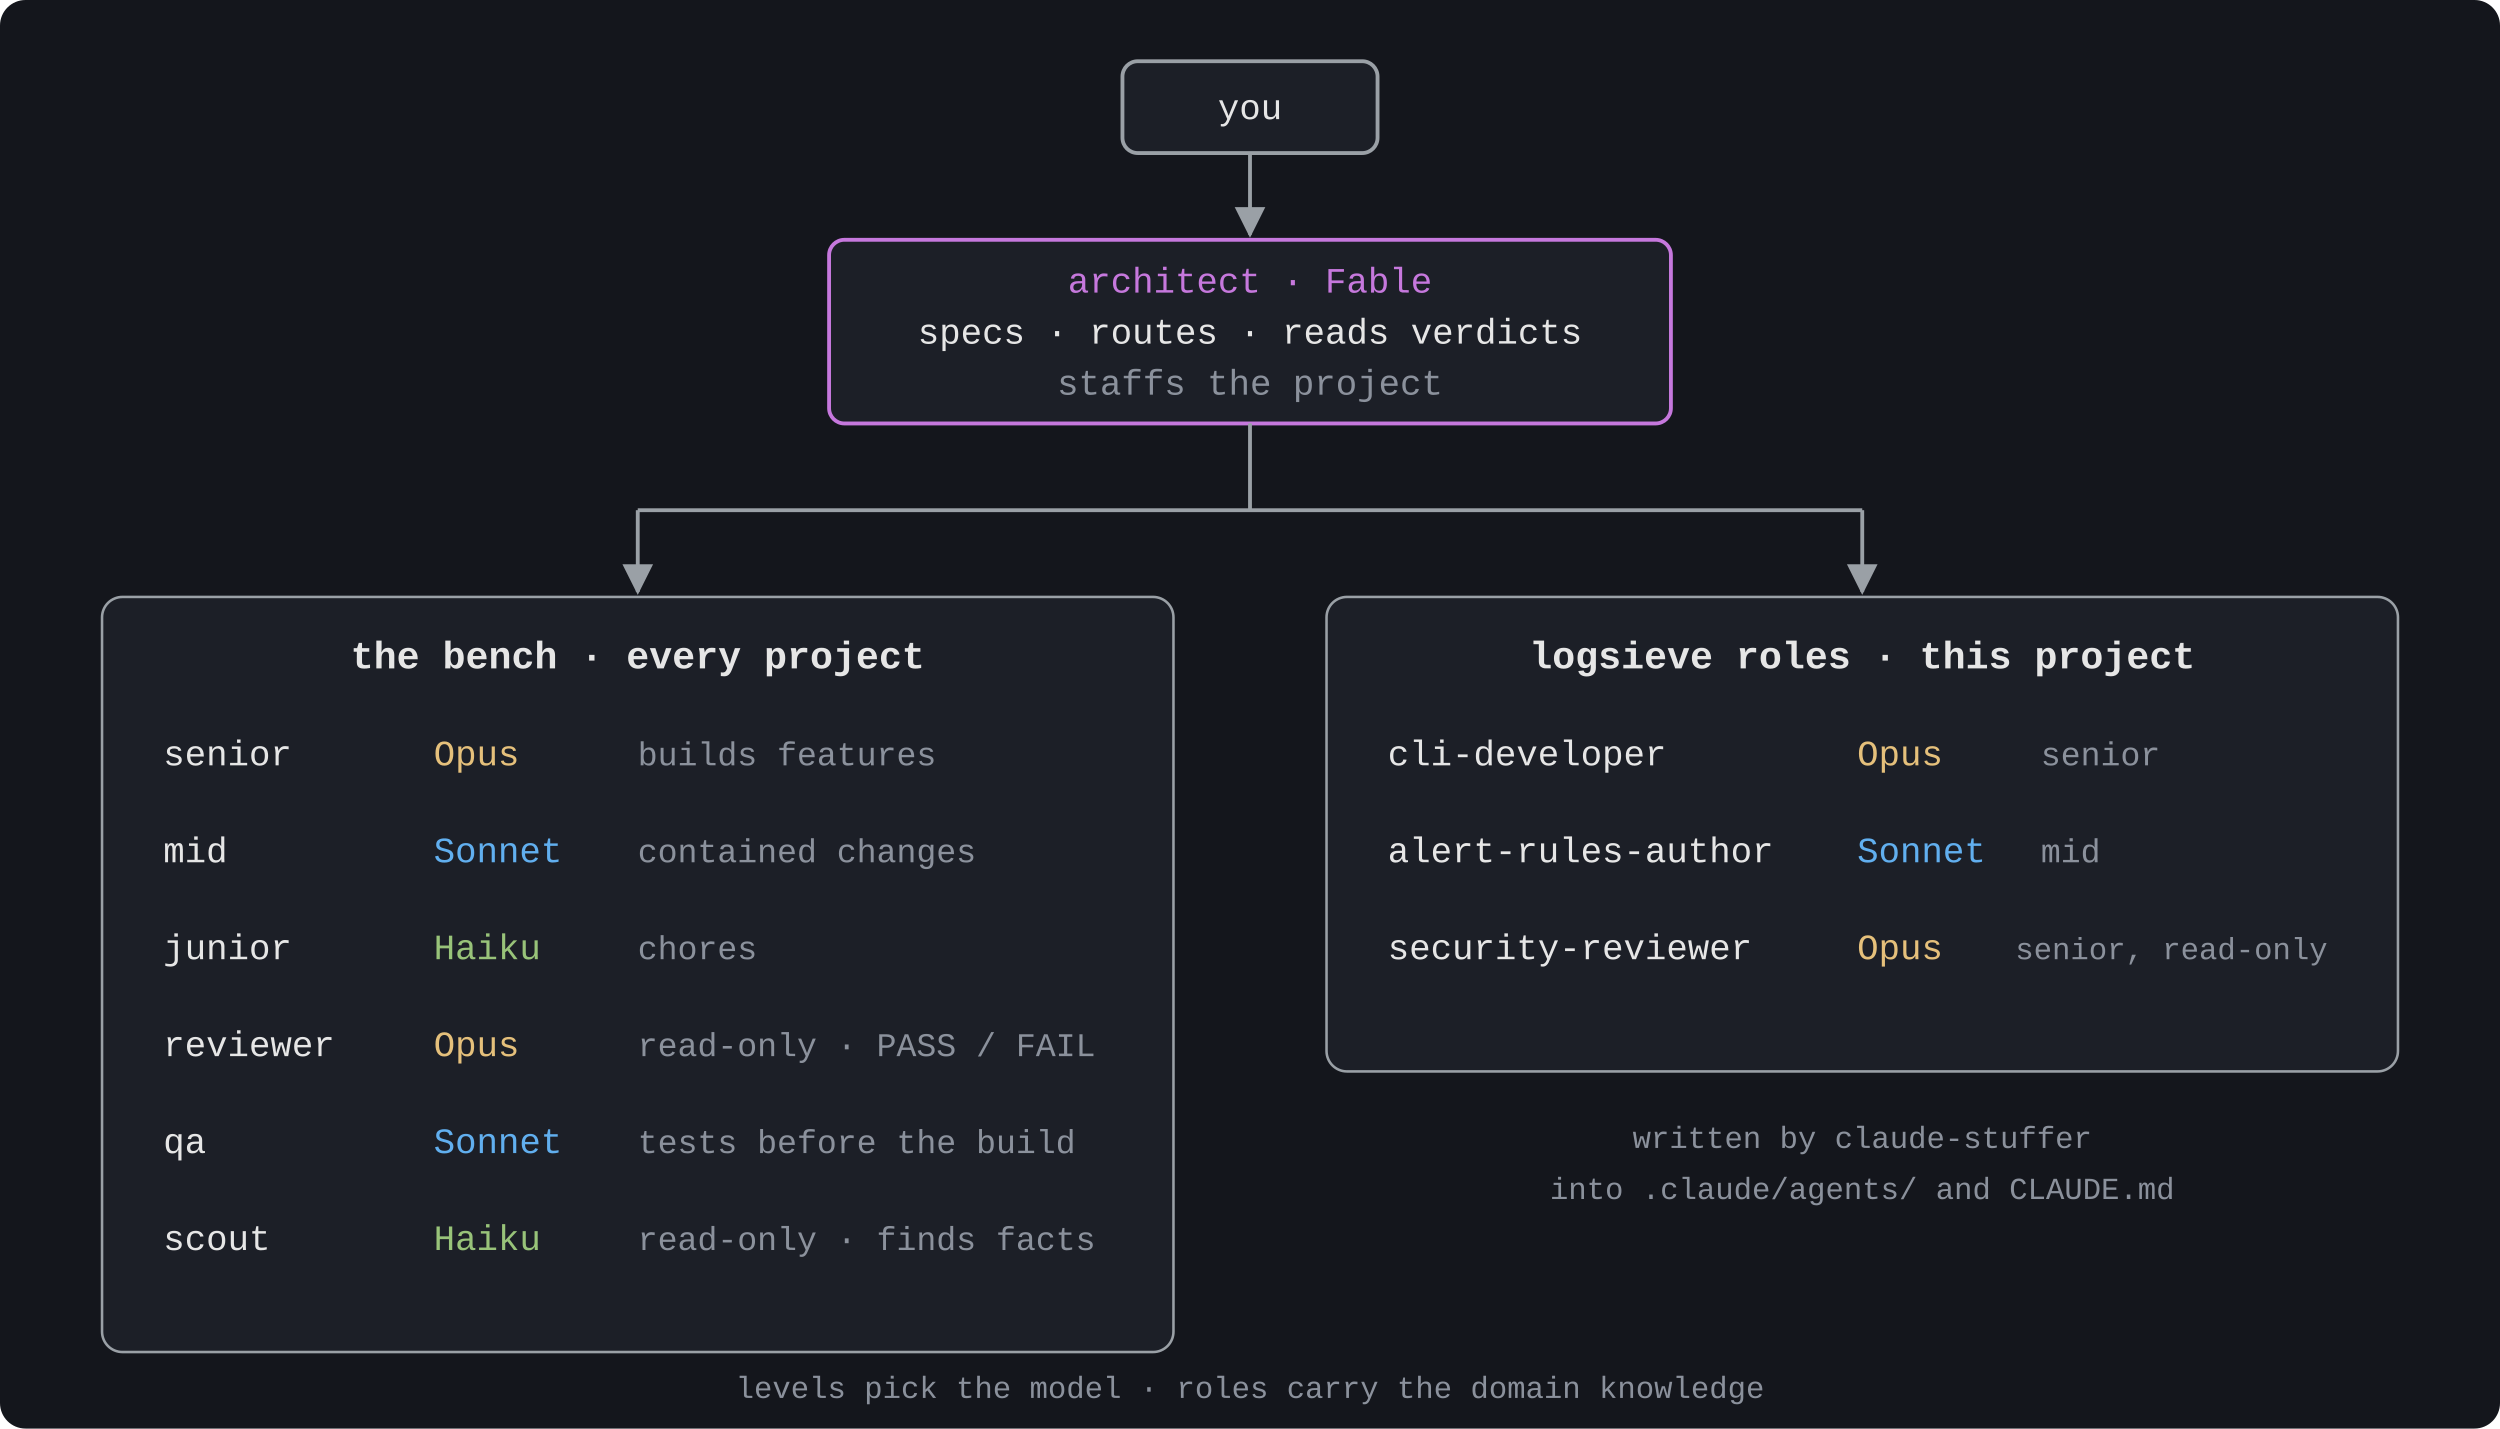
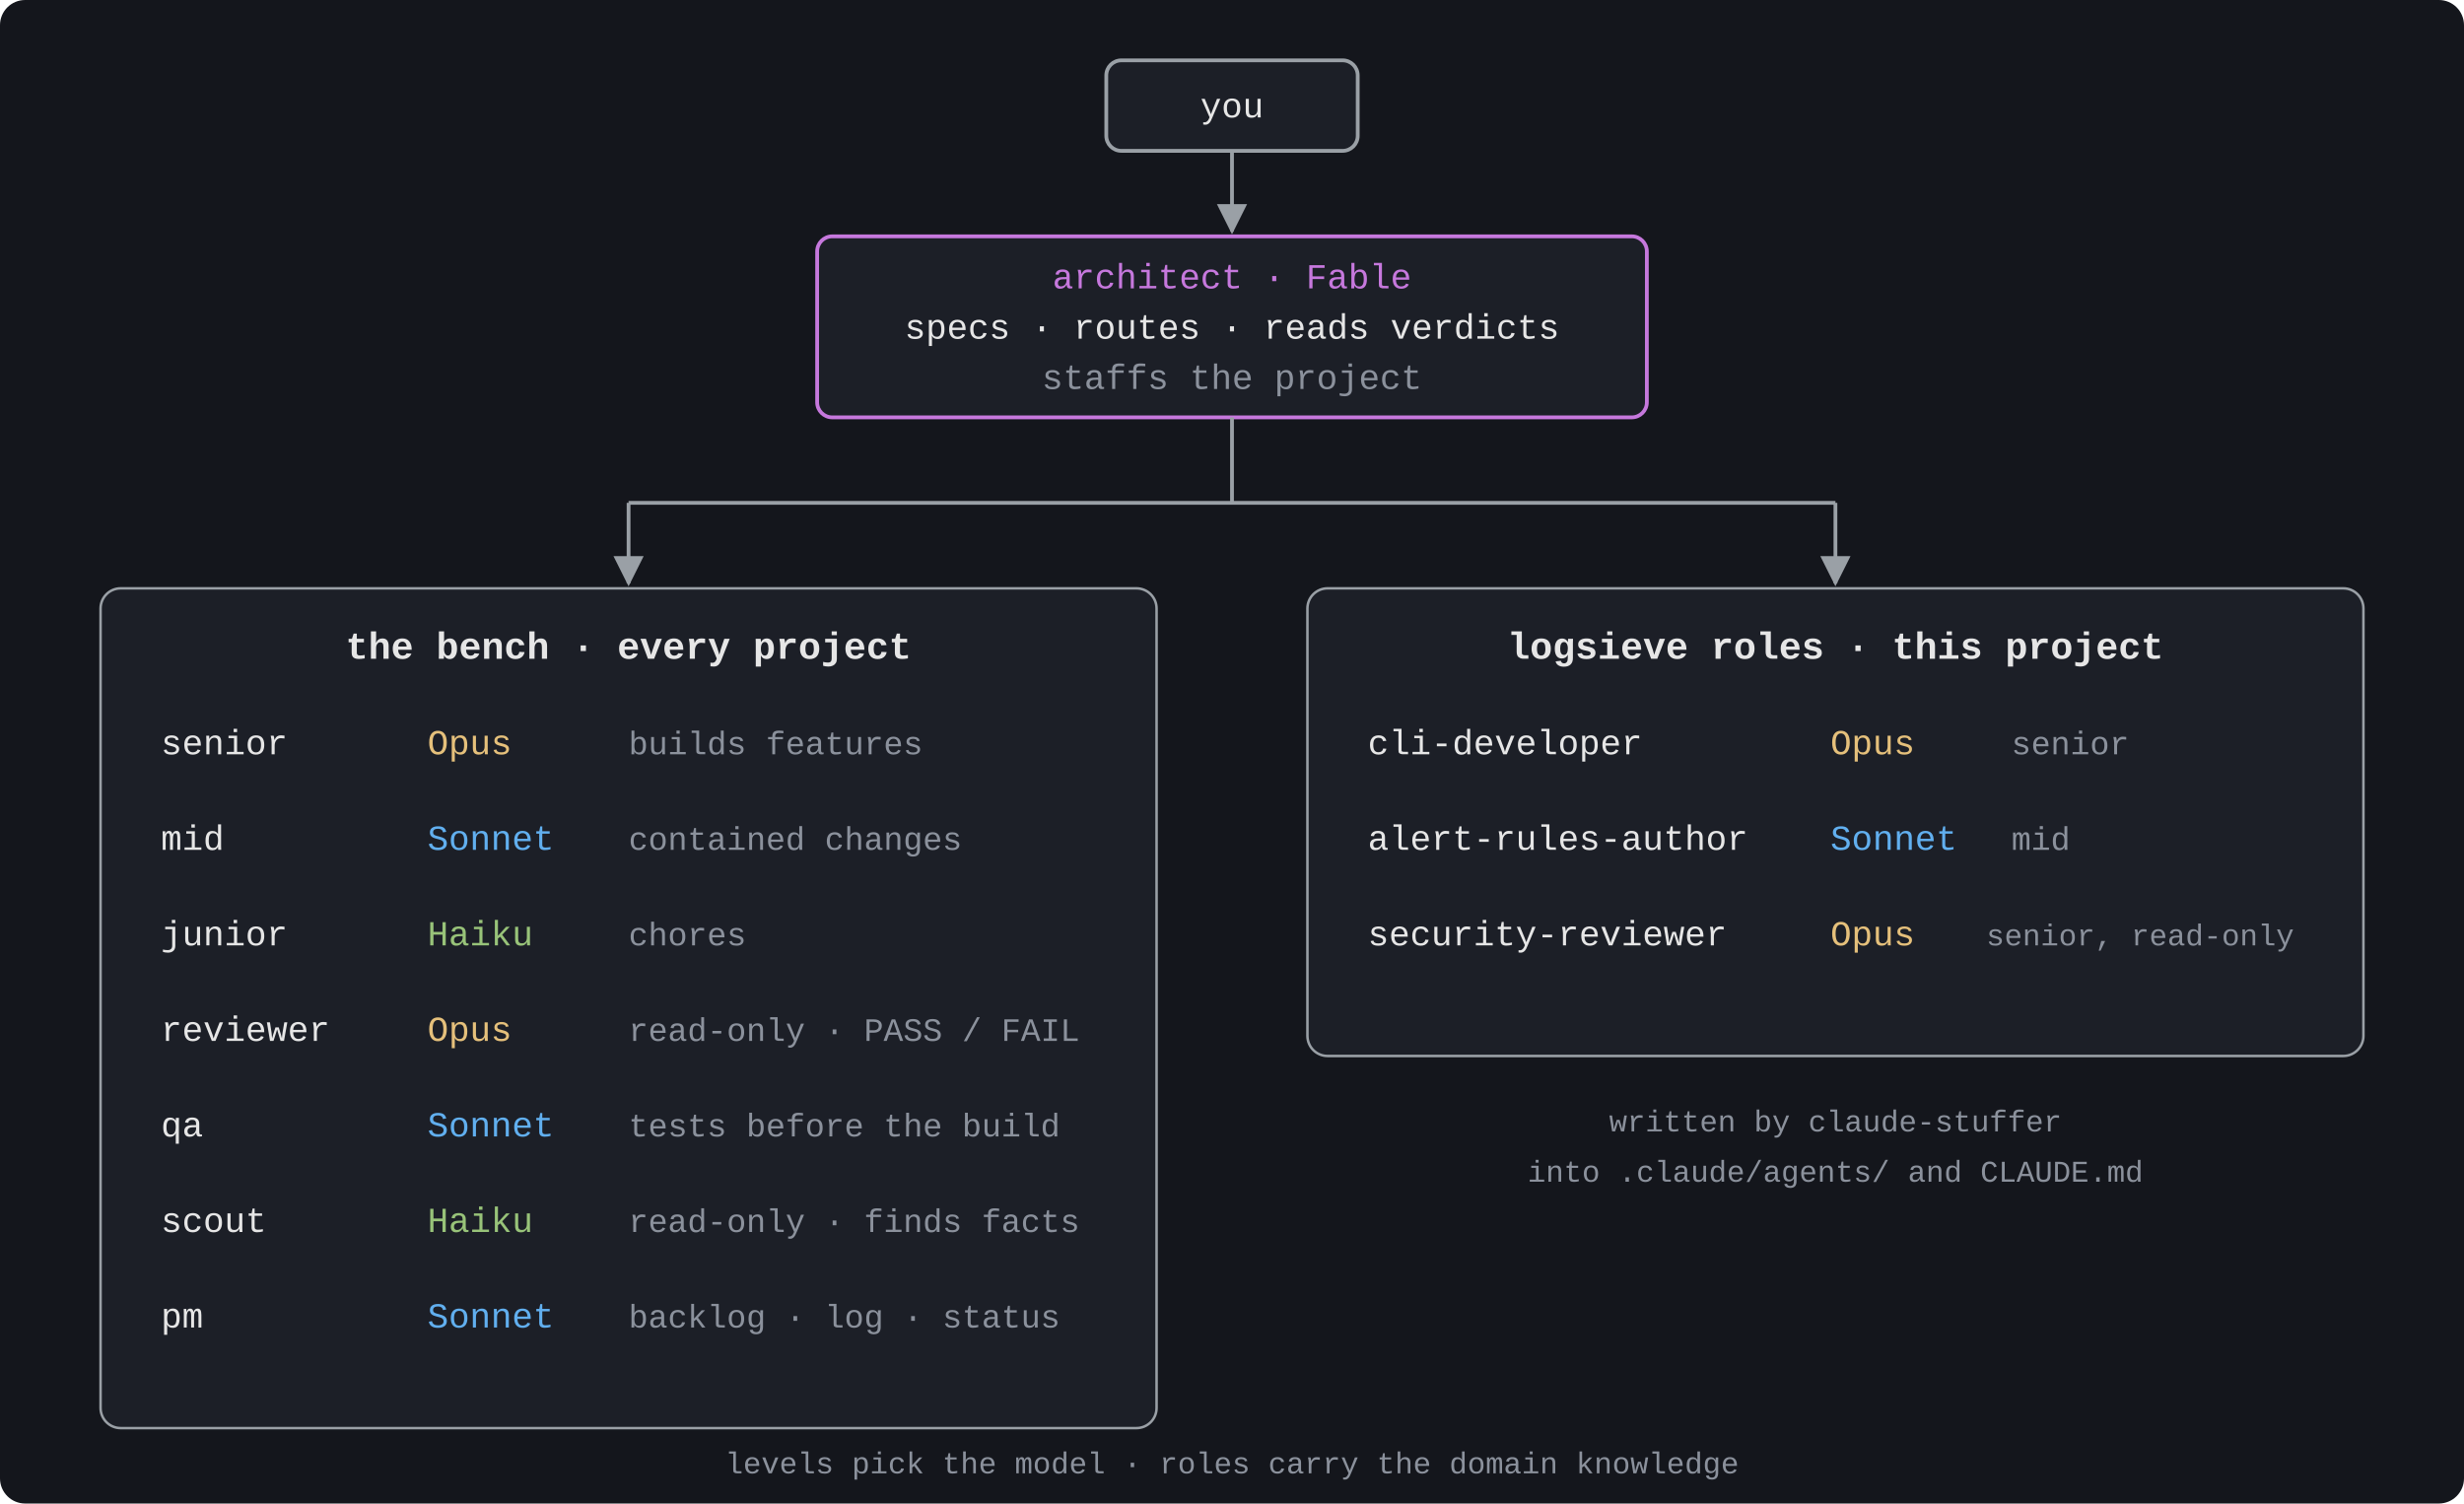
- <svg xmlns="http://www.w3.org/2000/svg" width="980" height="560" viewBox="0 0 980 560" font-family="SFMono-Regular, Menlo, Consolas, 'Liberation Mono', monospace" font-size="14" fill="#e6e6e6">
-   <rect width="980" height="560" rx="10" fill="#14161c" />
+ <svg xmlns="http://www.w3.org/2000/svg" width="980" height="598" viewBox="0 0 980 598" font-family="SFMono-Regular, Menlo, Consolas, 'Liberation Mono', monospace" font-size="14" fill="#e6e6e6">
+   <rect width="980" height="598" rx="10" fill="#14161c" />
  <defs>
    <marker id="a" viewBox="0 0 10 10" refX="9" refY="5" markerWidth="8" markerHeight="8" orient="auto-start-reverse">
      <path d="M0 0L10 5L0 10z" fill="#9aa0a6" />
    </marker>
  </defs>
  <rect x="440" y="24" width="100" height="36" rx="6" fill="#1c1f27" stroke="#9aa0a6" stroke-width="1.5" />
  <text x="490.0" y="46.7" text-anchor="middle" font-size="14" fill="#e6e6e6">you</text>
  <line x1="490" y1="60" x2="490" y2="92" stroke="#9aa0a6" stroke-width="1.5" marker-end="url(#a)" />
  <rect x="325" y="94" width="330" height="72" rx="6" fill="#1c1f27" stroke="#c678dd" stroke-width="1.5" />
  <text x="490.0" y="114.7" text-anchor="middle" font-size="14" fill="#c678dd">architect · Fable</text>
  <text x="490.0" y="134.7" text-anchor="middle" font-size="14" fill="#e6e6e6">specs · routes · reads verdicts</text>
  <text x="490.0" y="154.7" text-anchor="middle" font-size="14" fill="#8b919c">staffs the project</text>
  <line x1="490" y1="166" x2="490" y2="200" stroke="#9aa0a6" stroke-width="1.5" />
  <line x1="250" y1="200" x2="730" y2="200" stroke="#9aa0a6" stroke-width="1.5" />
  <line x1="250" y1="200" x2="250" y2="232" stroke="#9aa0a6" stroke-width="1.5" marker-end="url(#a)" />
  <line x1="730" y1="200" x2="730" y2="232" stroke="#9aa0a6" stroke-width="1.5" marker-end="url(#a)" />
-   <rect x="40" y="234" width="420" height="296" rx="8" fill="#1c1f27" stroke="#9aa0a6" />
+   <rect x="40" y="234" width="420" height="334" rx="8" fill="#1c1f27" stroke="#9aa0a6" />
  <text x="250" y="262" font-size="15" fill="#e6e6e6" text-anchor="middle" font-weight="bold">the bench · every project</text>
  <text x="64" y="300" font-size="14" fill="#e6e6e6" text-anchor="start" font-weight="normal">senior</text>
  <text x="170" y="300" font-size="14" fill="#e5c07b" text-anchor="start" font-weight="normal">Opus</text>
  <text x="250" y="300" font-size="13" fill="#8b919c" text-anchor="start" font-weight="normal">builds features</text>
  <text x="64" y="338" font-size="14" fill="#e6e6e6" text-anchor="start" font-weight="normal">mid</text>
  <text x="170" y="338" font-size="14" fill="#61afef" text-anchor="start" font-weight="normal">Sonnet</text>
  <text x="250" y="338" font-size="13" fill="#8b919c" text-anchor="start" font-weight="normal">contained changes</text>
  <text x="64" y="376" font-size="14" fill="#e6e6e6" text-anchor="start" font-weight="normal">junior</text>
  <text x="170" y="376" font-size="14" fill="#98c379" text-anchor="start" font-weight="normal">Haiku</text>
  <text x="250" y="376" font-size="13" fill="#8b919c" text-anchor="start" font-weight="normal">chores</text>
  <text x="64" y="414" font-size="14" fill="#e6e6e6" text-anchor="start" font-weight="normal">reviewer</text>
  <text x="170" y="414" font-size="14" fill="#e5c07b" text-anchor="start" font-weight="normal">Opus</text>
  <text x="250" y="414" font-size="13" fill="#8b919c" text-anchor="start" font-weight="normal">read-only · PASS / FAIL</text>
  <text x="64" y="452" font-size="14" fill="#e6e6e6" text-anchor="start" font-weight="normal">qa</text>
  <text x="170" y="452" font-size="14" fill="#61afef" text-anchor="start" font-weight="normal">Sonnet</text>
  <text x="250" y="452" font-size="13" fill="#8b919c" text-anchor="start" font-weight="normal">tests before the build</text>
  <text x="64" y="490" font-size="14" fill="#e6e6e6" text-anchor="start" font-weight="normal">scout</text>
  <text x="170" y="490" font-size="14" fill="#98c379" text-anchor="start" font-weight="normal">Haiku</text>
  <text x="250" y="490" font-size="13" fill="#8b919c" text-anchor="start" font-weight="normal">read-only · finds facts</text>
  <rect x="520" y="234" width="420" height="186" rx="8" fill="#1c1f27" stroke="#9aa0a6" />
  <text x="730" y="262" font-size="15" fill="#e6e6e6" text-anchor="middle" font-weight="bold">logsieve roles · this project</text>
  <text x="544" y="300" font-size="14" fill="#e6e6e6" text-anchor="start" font-weight="normal">cli-developer</text>
  <text x="728" y="300" font-size="14" fill="#e5c07b" text-anchor="start" font-weight="normal">Opus</text>
  <text x="800" y="300" font-size="13" fill="#8b919c" text-anchor="start" font-weight="normal">senior</text>
  <text x="544" y="338" font-size="14" fill="#e6e6e6" text-anchor="start" font-weight="normal">alert-rules-author</text>
  <text x="728" y="338" font-size="14" fill="#61afef" text-anchor="start" font-weight="normal">Sonnet</text>
  <text x="800" y="338" font-size="13" fill="#8b919c" text-anchor="start" font-weight="normal">mid</text>
  <text x="544" y="376" font-size="14" fill="#e6e6e6" text-anchor="start" font-weight="normal">security-reviewer</text>
  <text x="728" y="376" font-size="14" fill="#e5c07b" text-anchor="start" font-weight="normal">Opus</text>
  <text x="790" y="376" font-size="12" fill="#8b919c" text-anchor="start" font-weight="normal">senior, read-only</text>
  <text x="730" y="450" font-size="12" fill="#8b919c" text-anchor="middle" font-weight="normal">written by claude-stuffer</text>
  <text x="730" y="470" font-size="12" fill="#8b919c" text-anchor="middle" font-weight="normal">into .claude/agents/ and CLAUDE.md</text>
-   <text x="490" y="548" font-size="12" fill="#8b919c" text-anchor="middle" font-weight="normal">levels pick the model · roles carry the domain knowledge</text>
+   <text x="64" y="528" font-size="14" fill="#e6e6e6" text-anchor="start" font-weight="normal">pm</text>
+   <text x="170" y="528" font-size="14" fill="#61afef" text-anchor="start" font-weight="normal">Sonnet</text>
+   <text x="250" y="528" font-size="13" fill="#8b919c" text-anchor="start" font-weight="normal">backlog · log · status</text>
+   <text x="490" y="586" font-size="12" fill="#8b919c" text-anchor="middle" font-weight="normal">levels pick the model · roles carry the domain knowledge</text>
</svg>
